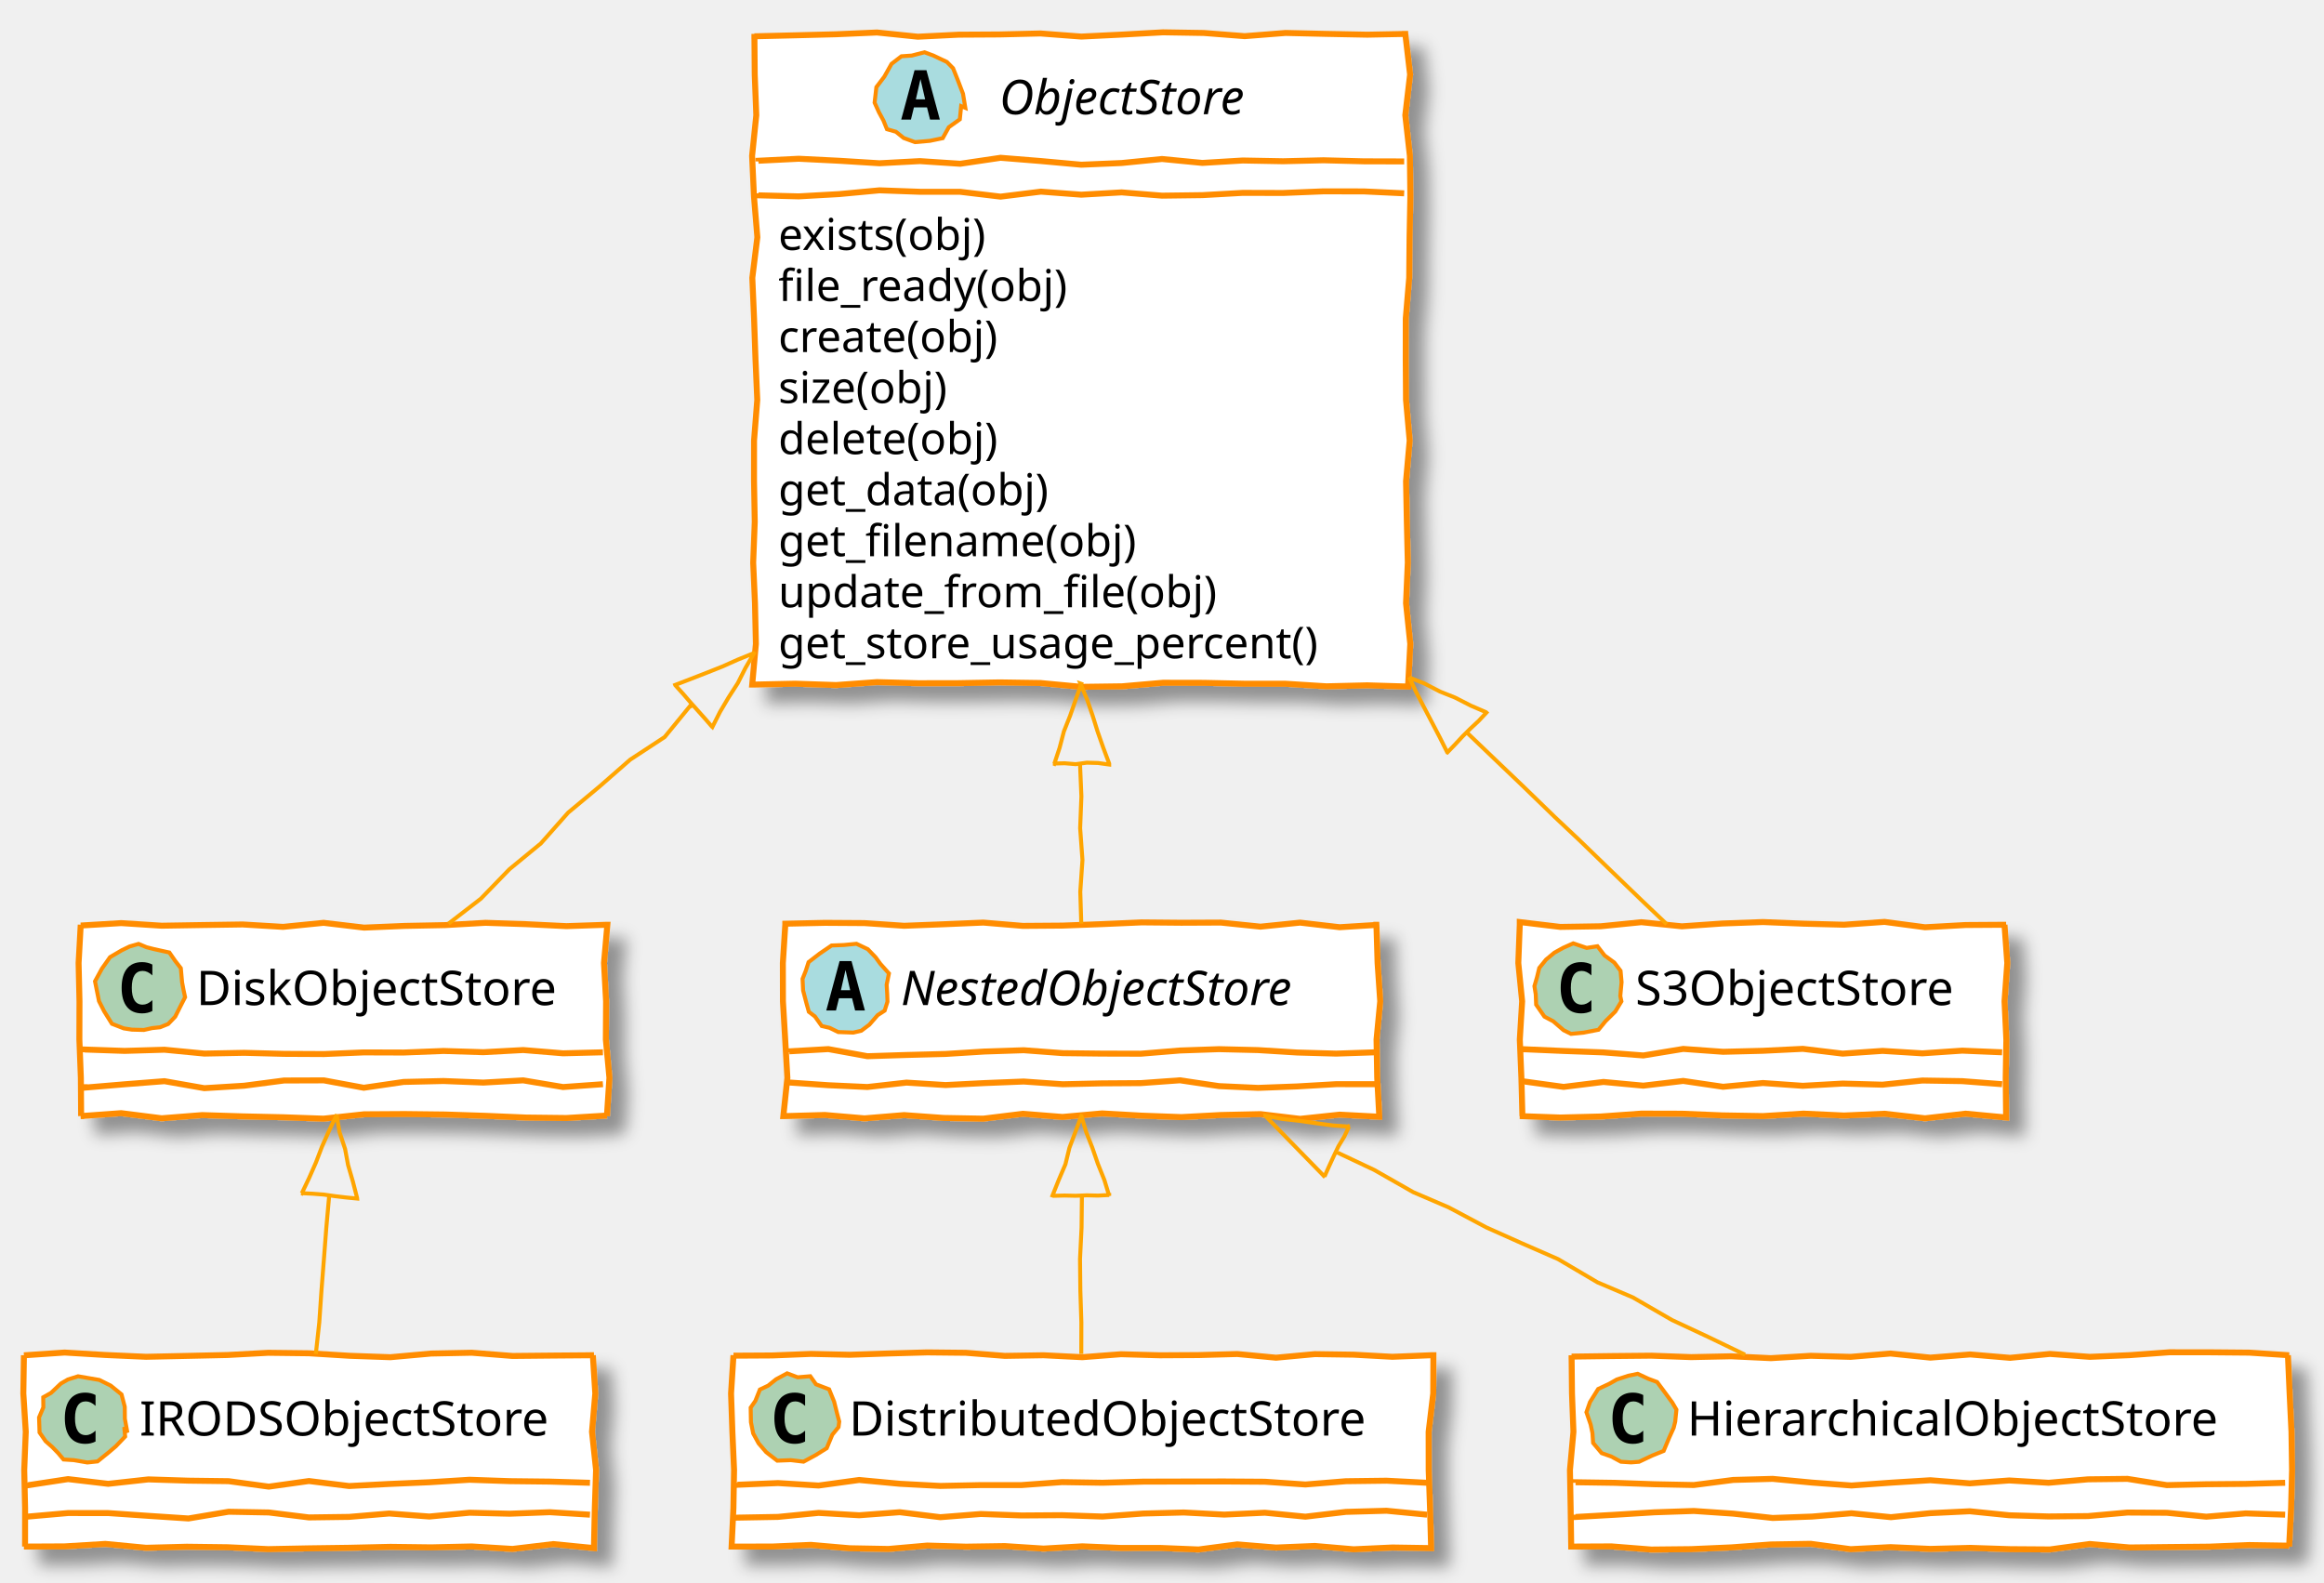
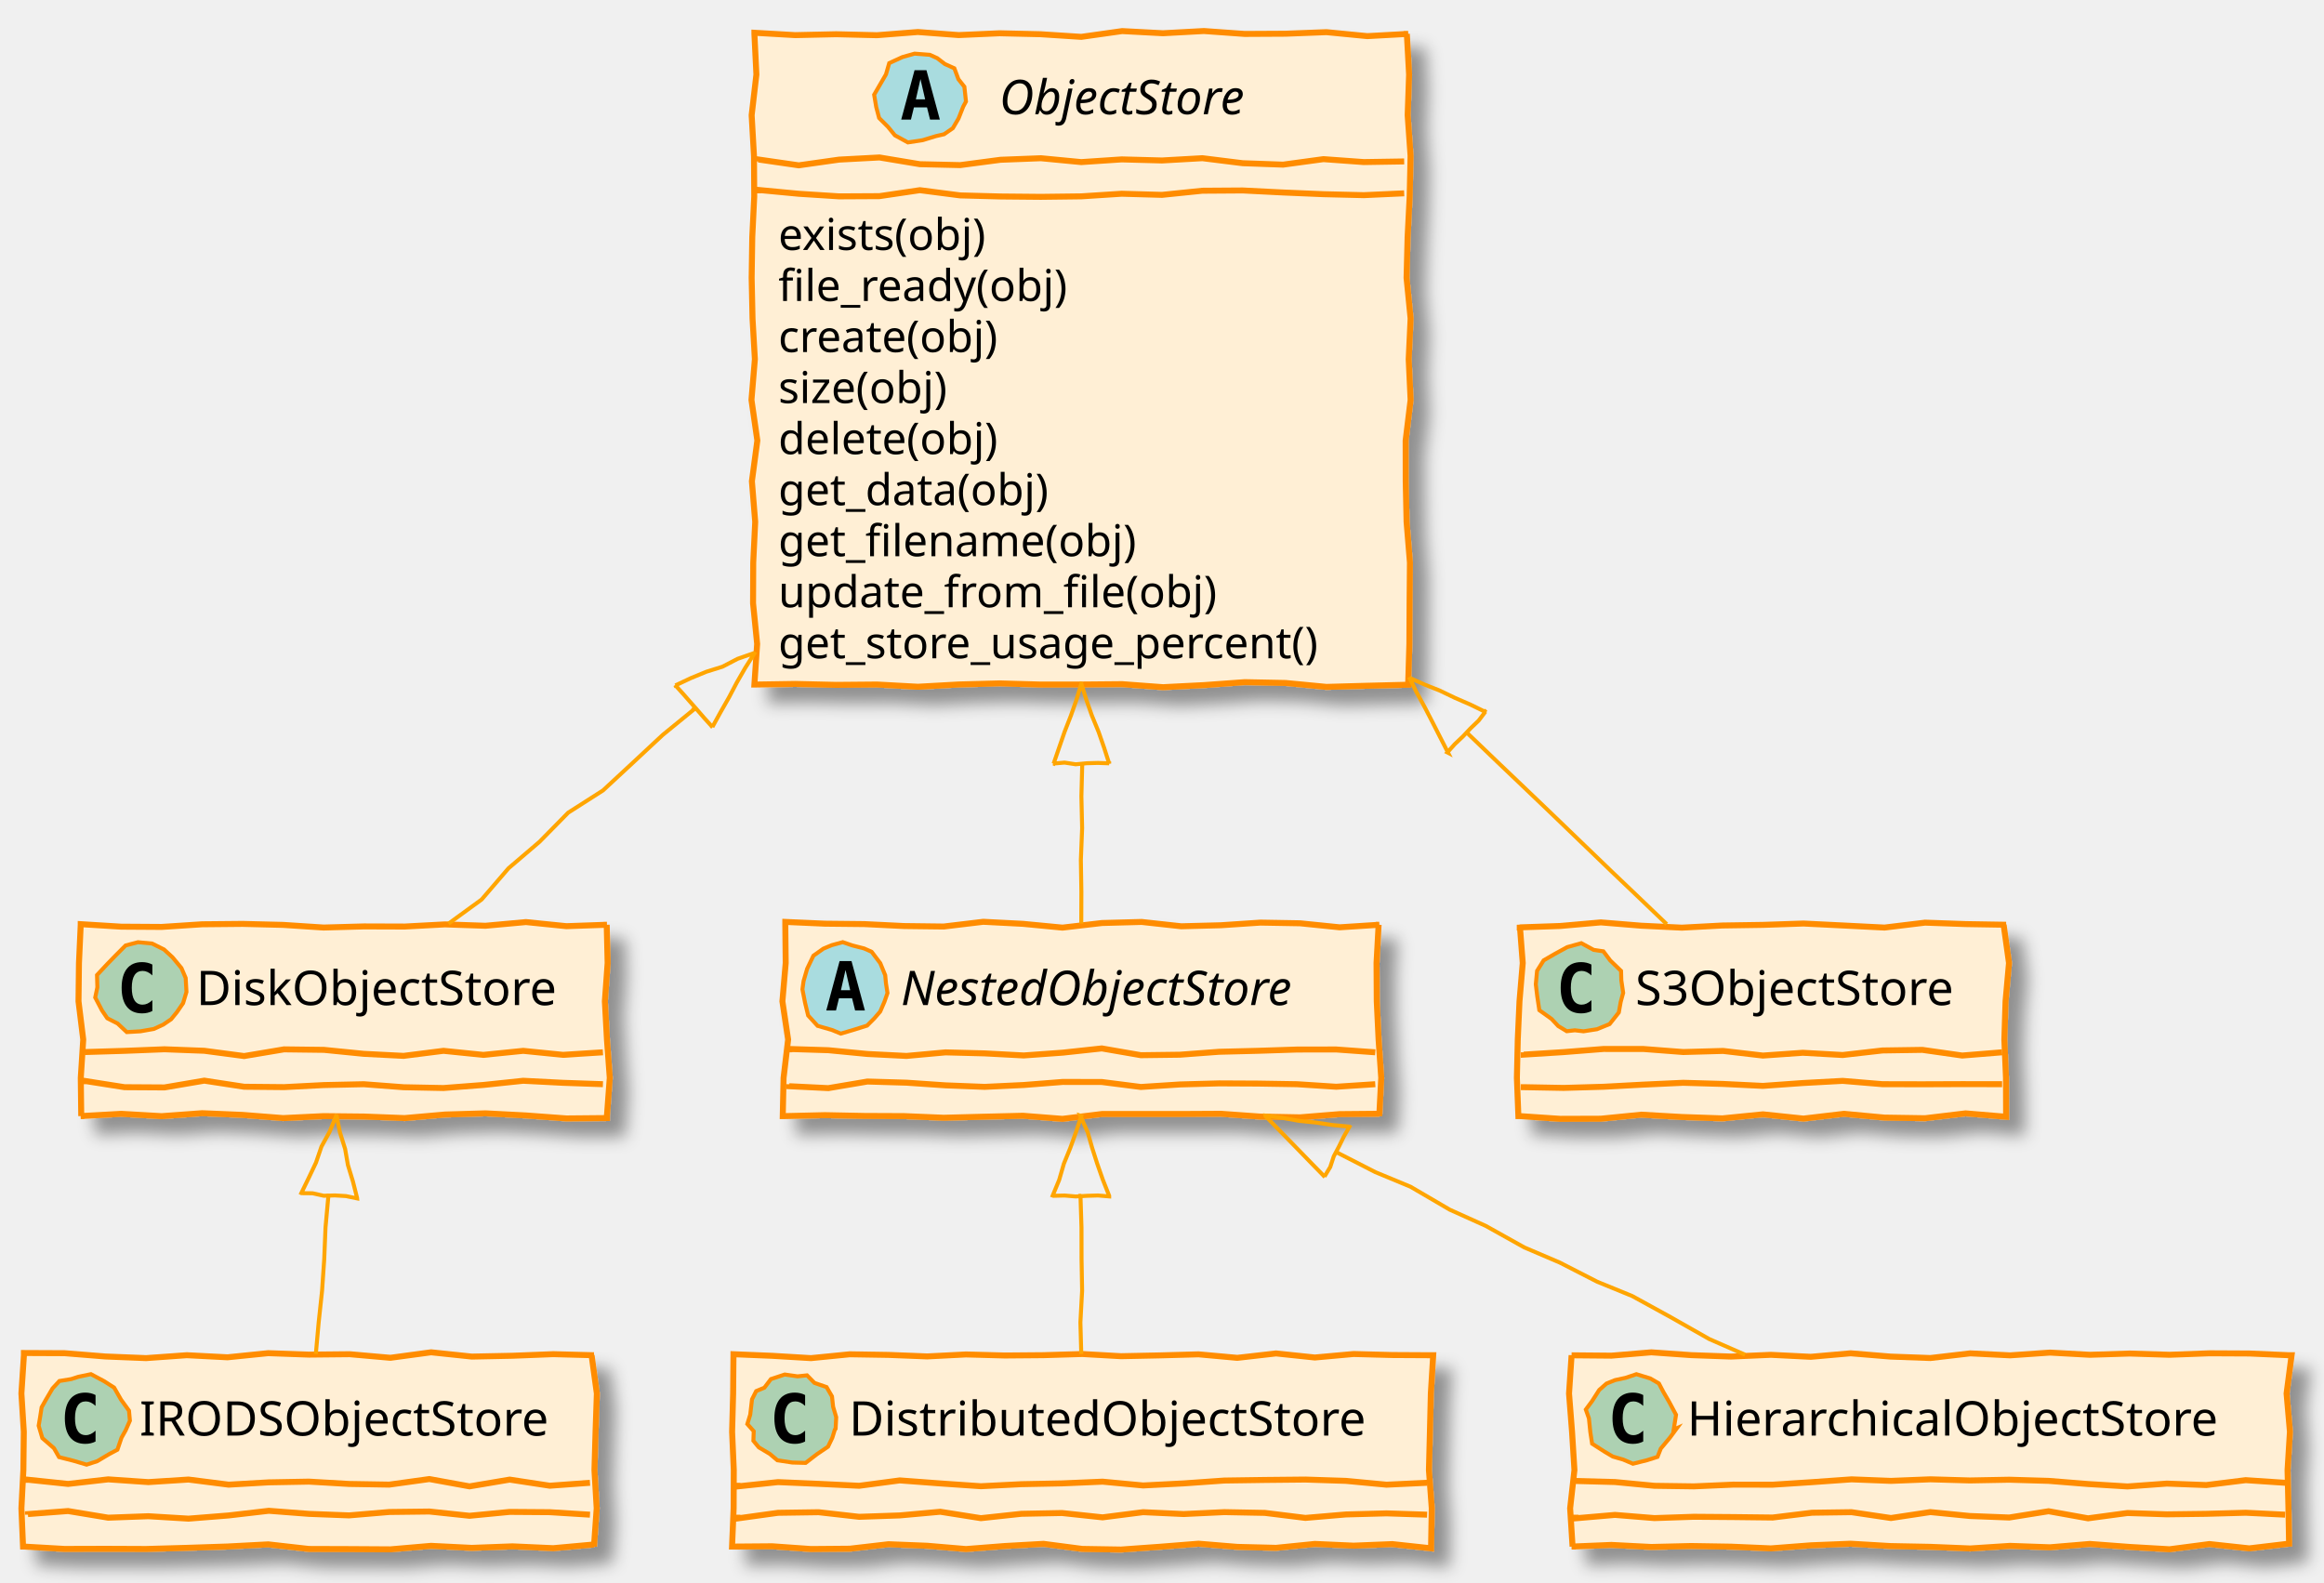
<svg xmlns="http://www.w3.org/2000/svg" height="397px" style="width:583px;height:397px;" version="1.1" viewBox="0 0 583 397" width="583px">
  <defs>
    <filter height="300%" id="f1" width="300%" x="-1" y="-1">
      <feGaussianBlur result="blurOut" stdDeviation="2.0" />
      <feColorMatrix in="blurOut" result="blurOut2" type="matrix" values="0 0 0 0 0 0 0 0 0 0 0 0 0 0 0 0 0 0 .4 0" />
      <feOffset dx="4.0" dy="4.0" in="blurOut2" result="blurOut3" />
      <feBlend in="SourceGraphic" in2="blurOut3" mode="normal" />
    </filter>
  </defs>
  <g>
-     <polygon fill="#FFFFFF" filter="url(#f1)" points="189.25,8.5,189.25,9.107,199.5,8.859,209.75,8.596,220,8.153,230.25,9.209,240.5,8.701,250.75,8.643,261,8.396,271.25,9.176,281.5,8.674,291.75,8.107,302,8.273,312.25,9.07,322.5,8.266,332.75,8.503,343,8.7,353.25,8.5,352.54,8.5,353.736,18.703,352.533,28.905,353.683,39.108,353.799,49.31,353.602,59.513,353.511,69.716,352.651,79.918,352.643,90.121,352.713,100.324,353.627,110.526,352.72,120.729,352.919,130.932,353.161,141.134,352.719,151.337,353.781,161.54,353.25,171.742,353.25,172.24,343,171.932,332.75,172.179,322.5,171.536,312.25,171.528,302,171.305,291.75,171.285,281.5,172.175,271.25,172.312,261,171.347,250.75,171.196,240.5,171.382,230.25,171.402,220,171.124,209.75,171.863,199.5,171.522,189.25,171.742,188.7,171.742,189.623,161.54,189.395,151.337,188.944,141.134,189.338,130.932,189.155,120.729,189.162,110.526,189.969,100.324,189.523,90.121,189.168,79.918,188.726,69.716,189.993,59.513,189.143,49.31,188.671,39.108,189.725,28.905,189.335,18.703,189.25,8.5" style="stroke: #FF8C00; stroke-width: 1.5;" />
-     <polygon fill="#A9DCDF" points="241.116,26.628,240.781,29.938,238.022,31.907,236.493,34.666,233.279,35.331,229.54,35.657,226.698,34.619,224.756,33.056,222.502,32.415,221.609,30.214,220.513,28.202,219.405,25.759,219.849,21.863,221.858,19.214,223.65,16.022,226.127,14.121,228.717,13.941,231.912,13.116,234.11,13.923,237.541,15.543,239.085,17.112,240.39,20.398,241.576,23.513,242.163,27.055" style="stroke: #FF8C00; stroke-width: 1.0;" />
+     <polygon fill="#FFEFD5" filter="url(#f1)" points="189.25,8.5,189.25,8.219,199.5,8.813,209.75,8.587,220,8.833,230.25,8.03,240.5,8.801,250.75,8.348,261,8.585,271.25,9.246,281.5,7.798,291.75,8.34,302,7.782,312.25,8.514,322.5,8.459,332.75,8.066,343,9.064,353.25,8.5,352.925,8.5,353.484,18.703,353.127,28.905,353.854,39.108,353.627,49.31,353.11,59.513,352.849,69.716,353.863,79.918,353.384,90.121,353.863,100.324,352.618,110.526,352.638,120.729,352.855,130.932,353.694,141.134,353.608,151.337,353.556,161.54,353.25,171.742,353.25,171.783,343,172.038,332.75,172.325,322.5,171.34,312.25,171.136,302,171.879,291.75,172.399,281.5,171.638,271.25,171.73,261,171.736,250.75,171.444,240.5,171.718,230.25,172.287,220,171.728,209.75,171.818,199.5,171.583,189.25,171.742,189.247,171.742,189.938,161.54,188.912,151.337,188.958,141.134,189.45,130.932,188.621,120.729,189.989,110.526,188.513,100.324,189.369,90.121,188.781,79.918,188.56,69.716,188.714,59.513,189.208,49.31,189.145,39.108,188.56,28.905,189.75,18.703,189.25,8.5" style="stroke: #FF8C00; stroke-width: 1.5;" />
+     <polygon fill="#A9DCDF" points="241.637,26.74,240.461,29.717,239.031,32.157,236.833,33.678,234.798,34.147,231.433,35.174,227.749,35.73,224.491,33.943,222.768,31.832,220.539,29.605,219.812,26.871,219.289,23.764,220.619,21.473,222.257,18.656,223.073,15.836,226.388,14.317,229.434,13.461,233.26,13.753,235.111,14.59,237.027,16.06,239.405,17.132,240.422,19.865,241.925,21.768,242.324,25.467" style="stroke: #FF8C00; stroke-width: 1.0;" />
    <path d="M230.909,19.844 L229.753,24.922 L232.081,24.922 L230.909,19.844 Z M229.425,17.609 L232.409,17.609 L235.769,30 L233.316,30 L232.55,26.938 L229.269,26.938 L228.519,30 L226.081,30 L229.425,17.609 Z " />
    <text fill="#000000" font-family="sans-serif" font-size="12" font-style="italic" lengthAdjust="spacingAndGlyphs" textLength="73" x="250.7" y="28.654">ObjectStore</text>
-     <path d="M190.25,40.5 L190.25,40.327 L200.375,39.826 L210.5,40.33 L220.625,40.959 L230.75,40.417 L240.875,41.085 L251,39.587 L261.125,40.402 L271.25,41.322 L281.375,40.898 L291.5,39.888 L301.625,40.873 L311.75,40.264 L321.875,40.453 L332,40.21 L342.125,40.473 L352.25,40.5 " fill="#FFFFFF" style="stroke: #FF8C00; stroke-width: 1.5;" />
-     <path d="M190.25,48.5 L190.25,49.003 L200.375,49.264 L210.5,48.693 L220.625,47.748 L230.75,48.113 L240.875,48.119 L251,49.331 L261.125,48.076 L271.25,48.842 L281.375,48.262 L291.5,49.086 L301.625,48.956 L311.75,48.386 L321.875,48.414 L332,48.005 L342.125,48.022 L352.25,48.5 " fill="#FFFFFF" style="stroke: #FF8C00; stroke-width: 1.5;" />
+     <path d="M190.25,40.5 L190.25,40.012 L200.375,41.477 L210.5,40.043 L220.625,39.505 L230.75,41.192 L240.875,41.422 L251,40.085 L261.125,39.696 L271.25,40.665 L281.375,39.989 L291.5,40.258 L301.625,39.687 L311.75,40.944 L321.875,41.304 L332,39.925 L342.125,40.66 L352.25,40.5 " fill="#FFEFD5" style="stroke: #FF8C00; stroke-width: 1.5;" />
+     <path d="M190.25,48.5 L190.25,47.654 L200.375,48.613 L210.5,49.263 L220.625,49.209 L230.75,47.712 L240.875,49.022 L251,49.291 L261.125,49.384 L271.25,49.26 L281.375,48.605 L291.5,48.889 L301.625,47.85 L311.75,47.782 L321.875,48.291 L332,48.719 L342.125,48.962 L352.25,48.5 " fill="#FFEFD5" style="stroke: #FF8C00; stroke-width: 1.5;" />
    <text fill="#000000" font-family="sans-serif" font-size="11" lengthAdjust="spacingAndGlyphs" textLength="59" x="195.25" y="62.71">exists(obj)</text>
    <text fill="#000000" font-family="sans-serif" font-size="11" lengthAdjust="spacingAndGlyphs" textLength="80" x="195.25" y="75.515">file_ready(obj)</text>
    <text fill="#000000" font-family="sans-serif" font-size="11" lengthAdjust="spacingAndGlyphs" textLength="61" x="195.25" y="88.32">create(obj)</text>
    <text fill="#000000" font-family="sans-serif" font-size="11" lengthAdjust="spacingAndGlyphs" textLength="47" x="195.25" y="101.124">size(obj)</text>
    <text fill="#000000" font-family="sans-serif" font-size="11" lengthAdjust="spacingAndGlyphs" textLength="60" x="195.25" y="113.929">delete(obj)</text>
    <text fill="#000000" font-family="sans-serif" font-size="11" lengthAdjust="spacingAndGlyphs" textLength="74" x="195.25" y="126.734">get_data(obj)</text>
    <text fill="#000000" font-family="sans-serif" font-size="11" lengthAdjust="spacingAndGlyphs" textLength="98" x="195.25" y="139.539">get_filename(obj)</text>
    <text fill="#000000" font-family="sans-serif" font-size="11" lengthAdjust="spacingAndGlyphs" textLength="120" x="195.25" y="152.343">update_from_file(obj)</text>
    <text fill="#000000" font-family="sans-serif" font-size="11" lengthAdjust="spacingAndGlyphs" textLength="152" x="195.25" y="165.148">get_store_usage_percent()</text>
-     <polygon fill="#FFFFFF" filter="url(#f1)" points="20.25,232,20.25,232.194,30.404,231.584,40.558,232.238,50.712,232.073,60.865,231.925,71.019,232.531,81.173,231.514,91.327,232.718,101.481,232.292,111.635,232.089,121.788,231.512,131.942,231.85,142.096,232.347,152.25,232,152.361,232,151.517,241.6,152.04,251.2,151.985,260.8,152.879,270.4,152.25,280,152.25,279.866,142.096,280.481,131.942,280.365,121.788,279.934,111.635,279.605,101.481,279.487,91.327,279.549,81.173,280.646,71.019,280.293,60.865,280.068,50.712,279.751,40.558,280.55,30.404,279.264,20.25,280,20.352,280,20.286,270.4,19.911,260.8,19.939,251.2,19.717,241.6,20.25,232" style="stroke: #FF8C00; stroke-width: 1.5;" />
-     <polygon fill="#ADD1B2" points="46.433,250.171,45.331,252.322,43.953,255.058,42.184,256.901,40.159,257.716,38.166,257.928,36.097,258.394,33.108,258.316,31.057,258.001,28.081,256.844,26.135,253.724,24.836,251.172,24.253,248.285,23.836,246.186,25.568,243.009,27.611,240.122,30.578,238.383,32.538,237.439,34.761,236.803,36.758,237.637,38.642,238.114,42.484,238.961,43.973,241.108,45.362,242.9,45.681,246.44,46.057,248.442" style="stroke: #FF8C00; stroke-width: 1.0;" />
+     <polygon fill="#FFEFD5" filter="url(#f1)" points="20.25,232,20.25,231.851,30.404,232.481,40.558,232.546,50.712,231.881,60.865,231.785,71.019,232.035,81.173,232.698,91.327,232.417,101.481,232.45,111.635,231.907,121.788,232.253,131.942,231.326,142.096,232.357,152.25,232,152.199,232,152.429,241.6,151.736,251.2,152.257,260.8,152.964,270.4,152.25,280,152.25,280.495,142.096,280.588,131.942,279.839,121.788,279.31,111.635,279.608,101.481,280.5,91.327,280.114,81.173,280.008,71.019,280.501,60.865,279.705,50.712,279.274,40.558,280.018,30.404,279.434,20.25,280,20.38,280,20.264,270.4,20.879,260.8,19.695,251.2,19.809,241.6,20.25,232" style="stroke: #FF8C00; stroke-width: 1.5;" />
+     <polygon fill="#ADD1B2" points="45.931,251.672,44.391,253.908,42.94,255.695,40.955,257.05,38.605,258.134,35.247,258.729,31.808,258.93,29.494,256.768,26.91,255.453,25.587,253.5,23.887,250.253,24.424,247.696,24.338,244.614,26.913,241.857,28.926,239.788,31.51,237.194,34.615,236.381,38.155,236.716,41.138,238.199,43.263,240.152,45.517,242.868,46.577,245.353,46.775,248.855" style="stroke: #FF8C00; stroke-width: 1.0;" />
    <path d="M38.219,253.641 Q37.641,253.938 37,254.086 Q36.359,254.234 35.656,254.234 Q33.156,254.234 31.836,252.586 Q30.516,250.938 30.516,247.812 Q30.516,244.688 31.836,243.031 Q33.156,241.375 35.656,241.375 Q36.359,241.375 37.008,241.531 Q37.656,241.688 38.219,241.984 L38.219,244.703 Q37.594,244.125 37,243.852 Q36.406,243.578 35.781,243.578 Q34.438,243.578 33.75,244.648 Q33.062,245.719 33.062,247.812 Q33.062,249.906 33.75,250.977 Q34.438,252.047 35.781,252.047 Q36.406,252.047 37,251.773 Q37.594,251.5 38.219,250.922 L38.219,253.641 Z " />
    <text fill="#000000" font-family="sans-serif" font-size="12" lengthAdjust="spacingAndGlyphs" textLength="100" x="49.25" y="252.154">DiskObjectStore</text>
-     <path d="M21.25,264 L21.25,263.301 L31.25,263.646 L41.25,263.352 L51.25,264.319 L61.25,264.127 L71.25,264.39 L81.25,264.44 L91.25,264.025 L101.25,264.057 L111.25,263.664 L121.25,263.972 L131.25,263.432 L141.25,264.251 L151.25,264 " fill="#FFFFFF" style="stroke: #FF8C00; stroke-width: 1.5;" />
-     <path d="M21.25,272 L21.25,272.862 L31.25,272.022 L41.25,271.243 L51.25,272.999 L61.25,272.382 L71.25,271.073 L81.25,271.04 L91.25,272.894 L101.25,271.433 L111.25,271.202 L121.25,271.596 L131.25,271.038 L141.25,272.714 L151.25,272 " fill="#FFFFFF" style="stroke: #FF8C00; stroke-width: 1.5;" />
-     <polygon fill="#FFFFFF" filter="url(#f1)" points="197,232,197,231.738,206.933,231.52,216.867,231.584,226.8,232.257,236.733,231.874,246.667,231.455,256.6,232.284,266.533,232.211,276.467,231.839,286.4,231.405,296.333,231.496,306.267,231.453,316.2,232.478,326.133,231.462,336.067,232.617,346,232,345.291,232,345.581,241.6,346.24,251.2,345.318,260.8,345.483,270.4,346,280,346,280.159,336.067,279.641,326.133,280.696,316.2,279.508,306.267,279.728,296.333,280.253,286.4,279.89,276.467,279.327,266.533,280.214,256.6,279.425,246.667,280.645,236.733,280.467,226.8,279.751,216.867,280.569,206.933,279.722,197,280,196.51,280,197.523,270.4,196.974,260.8,196.409,251.2,196.389,241.6,197,232" style="stroke: #FF8C00; stroke-width: 1.5;" />
-     <polygon fill="#A9DCDF" points="222.635,251.295,221.923,253.547,220.173,254.675,218.089,257.067,216.062,258.588,214.052,259.055,210.273,258.918,208.107,257.862,206.134,257.396,204.434,255.009,202.906,253.834,202.285,251.616,201.468,248.499,201.327,245.583,202.139,243.544,202.836,241.383,205.593,239.257,208.611,237.202,211.671,237.083,214.854,236.774,217.688,238.124,219.661,240.171,220.851,241.816,223.001,244.215,222.425,247.052,222.566,249.378" style="stroke: #FF8C00; stroke-width: 1.0;" />
+     <path d="M21.25,264 L21.25,263.938 L31.25,263.635 L41.25,263.239 L51.25,263.618 L61.25,264.94 L71.25,263.261 L81.25,263.386 L91.25,264.382 L101.25,264.894 L111.25,263.63 L121.25,264.647 L131.25,263.634 L141.25,264.637 L151.25,264 " fill="#FFEFD5" style="stroke: #FF8C00; stroke-width: 1.5;" />
+     <path d="M21.25,272 L21.25,271.181 L31.25,272.751 L41.25,272.813 L51.25,271.109 L61.25,272.641 L71.25,272.734 L81.25,272.218 L91.25,272.004 L101.25,272.763 L111.25,272.961 L121.25,272.193 L131.25,271.141 L141.25,271.653 L151.25,272 " fill="#FFEFD5" style="stroke: #FF8C00; stroke-width: 1.5;" />
+     <polygon fill="#FFEFD5" filter="url(#f1)" points="197,232,197,231.287,206.933,231.731,216.867,231.835,226.8,232.323,236.733,232.443,246.667,231.257,256.6,231.768,266.533,232.72,276.467,231.561,286.4,231.295,296.333,232.383,306.267,232.123,316.2,231.46,326.133,231.633,336.067,232.642,346,232,345.841,232,345.317,241.6,345.373,251.2,345.832,260.8,346.494,270.4,346,280,346,279.417,336.067,279.506,326.133,280.314,316.2,280.127,306.267,279.422,296.333,279.475,286.4,279.475,276.467,279.473,266.533,280.695,256.6,279.916,246.667,280.157,236.733,280.418,226.8,280.004,216.867,279.962,206.933,279.765,197,280,196.36,280,196.569,270.4,197.707,260.8,196.274,251.2,197.101,241.6,197,232" style="stroke: #FF8C00; stroke-width: 1.5;" />
+     <polygon fill="#A9DCDF" points="221.879,251.301,220.812,253.767,219.357,255.452,217.52,257.3,214.323,258.305,210.921,259.314,208.675,258.389,205.098,257.359,202.728,254.76,201.96,251.588,201.296,248.202,201.585,246.121,202.481,243.039,204.053,239.766,206.556,237.993,208.673,237.115,211.416,236.366,213.849,237.199,216.781,237.949,218.663,238.791,220.829,241.647,222.065,244.667,222.253,246.702,222.637,249.125" style="stroke: #FF8C00; stroke-width: 1.0;" />
    <path d="M212.109,243.344 L210.953,248.422 L213.281,248.422 L212.109,243.344 Z M210.625,241.109 L213.609,241.109 L216.969,253.5 L214.516,253.5 L213.75,250.438 L210.469,250.438 L209.719,253.5 L207.281,253.5 L210.625,241.109 Z " />
    <text fill="#000000" font-family="sans-serif" font-size="12" font-style="italic" lengthAdjust="spacingAndGlyphs" textLength="117" x="226" y="252.154">NestedObjectStore</text>
-     <path d="M198,264 L198,263.753 L207.8,263.196 L217.6,264.979 L227.4,264.668 L237.2,264.413 L247,263.803 L256.8,263.48 L266.6,264.21 L276.4,264.325 L286.2,264.352 L296,263.548 L305.8,263.211 L315.6,263.446 L325.4,264.053 L335.2,264.327 L345,264 " fill="#FFFFFF" style="stroke: #FF8C00; stroke-width: 1.5;" />
-     <path d="M198,272 L198,271.576 L207.8,272.256 L217.6,272.704 L227.4,271.601 L237.2,272.215 L247,271.718 L256.8,271.33 L266.6,272.014 L276.4,271.793 L286.2,271.729 L296,271.022 L305.8,272.48 L315.6,272.925 L325.4,272.56 L335.2,271.991 L345,272 " fill="#FFFFFF" style="stroke: #FF8C00; stroke-width: 1.5;" />
-     <polygon fill="#FFFFFF" filter="url(#f1)" points="381.25,232,381.25,231.322,391.417,232.541,401.583,232.379,411.75,231.356,421.917,232.396,432.083,231.684,442.25,231.321,452.417,231.727,462.583,231.992,472.75,231.281,482.917,232.629,493.083,232.066,503.25,232,502.849,232,503.547,241.6,502.856,251.2,503.312,260.8,503.155,270.4,503.25,280,503.25,280.348,493.083,279.395,482.917,280.555,472.75,279.413,462.583,279.855,452.417,279.383,442.25,279.995,432.083,279.824,421.917,279.404,411.75,279.377,401.583,280.101,391.417,280.361,381.25,280,381.913,280,381.66,270.4,381.259,260.8,381.843,251.2,380.884,241.6,381.25,232" style="stroke: #FF8C00; stroke-width: 1.5;" />
-     <polygon fill="#ADD1B2" points="406.747,251.226,405.209,253.777,402.769,256.185,401.006,258.342,397.277,259.064,394.112,259.379,392.252,258.461,389.626,256.204,387.435,255.045,385.359,252.044,385.258,249.471,384.926,247.399,385.582,245.143,386.137,242.845,387.831,240.751,389.935,239.006,392.125,237.791,394.658,236.666,398.04,237.811,400.738,237.386,402.513,239.698,404.96,241.481,406.535,243.558,406.789,246.4,406.466,249.882" style="stroke: #FF8C00; stroke-width: 1.0;" />
+     <path d="M198,264 L198,263.169 L207.8,263.474 L217.6,264.42 L227.4,264.91 L237.2,264.019 L247,264.27 L256.8,264.791 L266.6,264.087 L276.4,263.027 L286.2,264.725 L296,264.601 L305.8,263.87 L315.6,263.624 L325.4,263.305 L335.2,263.291 L345,264 " fill="#FFEFD5" style="stroke: #FF8C00; stroke-width: 1.5;" />
+     <path d="M198,272 L198,272.504 L207.8,272.988 L217.6,271.332 L227.4,271.62 L237.2,272.288 L247,272.67 L256.8,272.203 L266.6,271.433 L276.4,271.449 L286.2,272.696 L296,272.062 L305.8,271.796 L315.6,271.845 L325.4,272.003 L335.2,272.64 L345,272 " fill="#FFEFD5" style="stroke: #FF8C00; stroke-width: 1.5;" />
+     <polygon fill="#FFEFD5" filter="url(#f1)" points="381.25,232,381.25,232.657,391.417,232.307,401.583,231.406,411.75,232.239,421.917,232.728,432.083,232.186,442.25,232.032,452.417,231.691,462.583,232.193,472.75,232.705,482.917,231.469,493.083,231.832,503.25,232,502.633,232,503.977,241.6,503.111,251.2,502.812,260.8,503.221,270.4,503.25,280,503.25,280.166,493.083,279.317,482.917,280.535,472.75,280.379,462.583,279.43,452.417,280.629,442.25,279.561,432.083,280.574,421.917,280.228,411.75,279.647,401.583,280.658,391.417,280.692,381.25,280,380.9,280,380.529,270.4,380.749,260.8,381.181,251.2,381.995,241.6,381.25,232" style="stroke: #FF8C00; stroke-width: 1.5;" />
+     <polygon fill="#ADD1B2" points="406.568,251.361,406.096,254.002,403.791,256.914,400.617,258.207,397.245,258.731,395.074,258.478,393.036,258.705,390.899,257.413,389.239,255.637,386.16,253.434,385.628,249.898,385.275,246.943,385.594,243.556,387.236,240.939,390.047,239.312,393.148,237.617,396.689,236.622,399.788,238.306,402.217,238.669,403.943,240.964,406.661,243.585,406.726,245.948,407.191,249.087" style="stroke: #FF8C00; stroke-width: 1.0;" />
    <path d="M399.219,253.641 Q398.641,253.938 398,254.086 Q397.359,254.234 396.656,254.234 Q394.156,254.234 392.836,252.586 Q391.516,250.938 391.516,247.812 Q391.516,244.688 392.836,243.031 Q394.156,241.375 396.656,241.375 Q397.359,241.375 398.008,241.531 Q398.656,241.688 399.219,241.984 L399.219,244.703 Q398.594,244.125 398,243.852 Q397.406,243.578 396.781,243.578 Q395.438,243.578 394.75,244.648 Q394.062,245.719 394.062,247.812 Q394.062,249.906 394.75,250.977 Q395.438,252.047 396.781,252.047 Q397.406,252.047 398,251.773 Q398.594,251.5 399.219,250.922 L399.219,253.641 Z " />
    <text fill="#000000" font-family="sans-serif" font-size="12" lengthAdjust="spacingAndGlyphs" textLength="90" x="410.25" y="252.154">S3ObjectStore</text>
-     <path d="M382.25,264 L382.25,263.229 L392.25,263.663 L402.25,264.024 L412.25,264.792 L422.25,263.149 L432.25,263.871 L442.25,263.621 L452.25,263.131 L462.25,264.333 L472.25,263.644 L482.25,264.26 L492.25,263.583 L502.25,264 " fill="#FFFFFF" style="stroke: #FF8C00; stroke-width: 1.5;" />
-     <path d="M382.25,272 L382.25,271.304 L392.25,272.678 L402.25,271.435 L412.25,272.368 L422.25,271.181 L432.25,272.647 L442.25,271.703 L452.25,272.403 L462.25,271.843 L472.25,272.122 L482.25,271.077 L492.25,271.235 L502.25,272 " fill="#FFFFFF" style="stroke: #FF8C00; stroke-width: 1.5;" />
-     <polygon fill="#FFFFFF" filter="url(#f1)" points="6,340,6,340.019,16.214,339.322,26.429,339.935,36.643,340.388,46.857,340.165,57.071,339.939,67.286,339.385,77.5,339.507,87.714,340.138,97.929,340.494,108.143,339.573,118.357,339.372,128.571,340.18,138.786,340.08,149,340,148.725,340,149.332,349.6,148.508,359.2,149.53,368.8,149.213,378.4,149,388,149,388.374,138.786,387.373,128.571,388.591,118.357,387.967,108.143,388.194,97.929,388.067,87.714,388.301,77.5,388.441,67.286,388.639,57.071,388.166,46.857,388.037,36.643,388.304,26.429,387.331,16.214,387.95,6,388,6.289,388,6.298,378.4,6.08,368.8,6.465,359.2,5.856,349.6,6,340" style="stroke: #FF8C00; stroke-width: 1.5;" />
-     <polygon fill="#ADD1B2" points="31.173,358.026,31.396,360.395,29.048,362.851,27.35,364.299,24.464,366.632,21.913,366.904,18.526,366.319,15.936,366.151,14.599,364.556,13.1,363.017,11.457,361.58,9.922,359.374,9.798,355.608,10.871,353.076,10.847,350.545,12.8,349.447,15.277,347.096,17.032,346.083,19.582,345.279,22.502,345.784,24.904,346.191,27.777,347.62,30.489,349.831,31.299,352.933,31.324,355.942,31.956,359.41" style="stroke: #FF8C00; stroke-width: 1.0;" />
+     <path d="M382.25,264 L382.25,264.58 L392.25,263.953 L402.25,263.163 L412.25,263.166 L422.25,263.932 L432.25,263.655 L442.25,264.818 L452.25,264.117 L462.25,264.678 L472.25,263.539 L482.25,263.39 L492.25,264.81 L502.25,264 " fill="#FFEFD5" style="stroke: #FF8C00; stroke-width: 1.5;" />
+     <path d="M382.25,272 L382.25,272.749 L392.25,272.932 L402.25,272.644 L412.25,272.106 L422.25,271.648 L432.25,271.937 L442.25,272.425 L452.25,271.709 L462.25,271.167 L472.25,271.997 L482.25,272.019 L492.25,271.983 L502.25,272 " fill="#FFEFD5" style="stroke: #FF8C00; stroke-width: 1.5;" />
+     <polygon fill="#FFEFD5" filter="url(#f1)" points="6,340,6,339.441,16.214,339.486,26.429,340.312,36.643,340.722,46.857,339.991,57.071,340.517,67.286,339.479,77.5,339.843,87.714,339.741,97.929,340.642,108.143,339.261,118.357,340.337,128.571,340.129,138.786,339.73,149,340,148.406,340,149.725,349.6,149.399,359.2,149.123,368.8,149.684,378.4,149,388,149,387.473,138.786,388.402,128.571,387.942,118.357,388.324,108.143,387.816,97.929,388.695,87.714,388.632,77.5,388.599,67.286,387.445,57.071,387.981,46.857,388.319,36.643,388.605,26.429,388.562,16.214,388.591,6,388,5.782,388,5.37,378.4,5.864,368.8,5.973,359.2,5.368,349.6,6,340" style="stroke: #FF8C00; stroke-width: 1.5;" />
+     <polygon fill="#ADD1B2" points="31.52,358.84,30.477,360.697,29.453,363.699,27.364,364.814,24.37,366.592,21.719,367.447,18.428,366.475,14.809,365.553,13.537,363.327,10.62,360.786,9.699,357.688,10.052,355.569,10.445,353.057,11.597,351.009,13.187,348.315,14.902,346.465,17.864,345.982,19.661,345.405,22.812,344.747,26.09,346.496,28.628,348.116,30.366,351.153,32.36,353.909,32.588,356.425" style="stroke: #FF8C00; stroke-width: 1.0;" />
    <path d="M23.969,361.641 Q23.391,361.938 22.75,362.086 Q22.109,362.234 21.406,362.234 Q18.906,362.234 17.586,360.586 Q16.266,358.938 16.266,355.812 Q16.266,352.688 17.586,351.031 Q18.906,349.375 21.406,349.375 Q22.109,349.375 22.758,349.531 Q23.406,349.688 23.969,349.984 L23.969,352.703 Q23.344,352.125 22.75,351.852 Q22.156,351.578 21.531,351.578 Q20.188,351.578 19.5,352.648 Q18.812,353.719 18.812,355.812 Q18.812,357.906 19.5,358.977 Q20.188,360.047 21.531,360.047 Q22.156,360.047 22.75,359.773 Q23.344,359.5 23.969,358.922 L23.969,361.641 Z " />
    <text fill="#000000" font-family="sans-serif" font-size="12" lengthAdjust="spacingAndGlyphs" textLength="111" x="35" y="360.154">IRODSObjectStore</text>
-     <path d="M7,372 L7,372.608 L17.071,371.074 L27.143,372.257 L37.214,371.147 L47.286,371.465 L57.357,371.593 L67.429,372.963 L77.5,371.557 L87.571,372.81 L97.643,372.291 L107.714,371.863 L117.786,371.238 L127.857,371.587 L137.929,371.701 L148,372 " fill="#FFFFFF" style="stroke: #FF8C00; stroke-width: 1.5;" />
-     <path d="M7,380 L7,380.478 L17.071,379.59 L27.143,379.596 L37.214,380.291 L47.286,380.953 L57.357,379.262 L67.429,379.445 L77.5,380.689 L87.571,380.552 L97.643,379.703 L107.714,380.462 L117.786,379.508 L127.857,379.757 L137.929,379.378 L148,380 " fill="#FFFFFF" style="stroke: #FF8C00; stroke-width: 1.5;" />
-     <polygon fill="#FFFFFF" filter="url(#f1)" points="184,340,184,340.108,193.722,340.053,203.444,339.665,213.167,339.882,222.889,339.557,232.611,339.287,242.333,339.388,252.056,340.161,261.778,340.003,271.5,340.49,281.222,339.742,290.944,340.014,300.667,339.957,310.389,339.692,320.111,340.619,329.833,339.718,339.556,339.856,349.278,340.388,359,340,359.584,340,359.54,349.6,358.39,359.2,358.401,368.8,358.738,378.4,359,388,359,388.383,349.278,388.232,339.556,388.68,329.833,387.844,320.111,388.245,310.389,387.452,300.667,388.729,290.944,388.337,281.222,388.347,271.5,387.937,261.778,388.505,252.056,387.875,242.333,388.018,232.611,387.742,222.889,388.598,213.167,388.42,203.444,387.575,193.722,387.989,184,388,183.53,388,183.986,378.4,184.148,368.8,183.727,359.2,183.393,349.6,184,340" style="stroke: #FF8C00; stroke-width: 1.5;" />
-     <polygon fill="#ADD1B2" points="210.354,358.029,208.797,359.934,207.385,363.326,204.636,365.045,201.576,366.701,198.404,366.318,194.974,366.449,192.229,364.335,190.312,362.113,188.942,359.612,188.38,356.784,188.314,353.147,189.498,351.442,190.628,348.608,192.703,347.625,194.688,346.032,197.463,344.541,200.107,345.534,203.267,345.265,204.701,347.291,207.988,348.549,209.25,351.642,209.987,354.589,210.53,356.628" style="stroke: #FF8C00; stroke-width: 1.0;" />
+     <path d="M7,372 L7,371.228 L17.071,372.283 L27.143,371.139 L37.214,371.828 L47.286,371.185 L57.357,372.467 L67.429,371.888 L77.5,371.705 L87.571,372.289 L97.643,372.457 L107.714,371.06 L117.786,372.897 L127.857,371.2 L137.929,372.734 L148,372 " fill="#FFEFD5" style="stroke: #FF8C00; stroke-width: 1.5;" />
+     <path d="M7,380 L7,379.849 L17.071,379.086 L27.143,380.753 L37.214,380.384 L47.286,380.995 L57.357,380.193 L67.429,379.024 L77.5,379.796 L87.571,380.179 L97.643,379.327 L107.714,379.207 L117.786,380.276 L127.857,379.303 L137.929,379.375 L148,380 " fill="#FFEFD5" style="stroke: #FF8C00; stroke-width: 1.5;" />
+     <polygon fill="#FFEFD5" filter="url(#f1)" points="184,340,184,339.743,193.722,340.144,203.444,340.724,213.167,339.76,222.889,339.915,232.611,340.296,242.333,339.802,252.056,340.064,261.778,339.984,271.5,339.691,281.222,340.241,290.944,340.038,300.667,339.772,310.389,340.654,320.111,339.546,329.833,340.569,339.556,339.69,349.278,339.947,359,340,359.534,340,358.939,349.6,358.707,359.2,358.462,368.8,359.171,378.4,359,388,359,388.432,349.278,387.38,339.556,387.769,329.833,387.337,320.111,388.315,310.389,388.075,300.667,387.278,290.944,388.049,281.222,388.744,271.5,388.586,261.778,387.315,252.056,387.86,242.333,388.62,232.611,387.794,222.889,387.41,213.167,388.534,203.444,388.616,193.722,387.923,184,388,183.641,388,184.042,378.4,184.078,368.8,183.658,359.2,183.913,349.6,184,340" style="stroke: #FF8C00; stroke-width: 1.5;" />
+     <polygon fill="#ADD1B2" points="209.434,358.648,208.8,360.696,207.718,362.944,204.944,364.818,202.099,367.01,198.751,366.92,195.011,366.349,193.116,364.753,190.37,363.119,188.996,361.466,189.081,359.067,187.478,357.258,188.204,354.901,188.651,351.058,189.696,348.996,191.754,348.139,193.393,345.982,196.865,344.837,200.084,345.296,202.454,345.044,204.312,346.936,207.352,347.988,208.71,350.328,208.994,352.918,209.77,355.539,209.625,358.441" style="stroke: #FF8C00; stroke-width: 1.0;" />
    <path d="M201.969,361.641 Q201.391,361.938 200.75,362.086 Q200.109,362.234 199.406,362.234 Q196.906,362.234 195.586,360.586 Q194.266,358.938 194.266,355.812 Q194.266,352.688 195.586,351.031 Q196.906,349.375 199.406,349.375 Q200.109,349.375 200.758,349.531 Q201.406,349.688 201.969,349.984 L201.969,352.703 Q201.344,352.125 200.75,351.852 Q200.156,351.578 199.531,351.578 Q198.188,351.578 197.5,352.648 Q196.812,353.719 196.812,355.812 Q196.812,357.906 197.5,358.977 Q198.188,360.047 199.531,360.047 Q200.156,360.047 200.75,359.773 Q201.344,359.5 201.969,358.922 L201.969,361.641 Z " />
    <text fill="#000000" font-family="sans-serif" font-size="12" lengthAdjust="spacingAndGlyphs" textLength="143" x="213" y="360.154">DistributedObjectStore</text>
-     <path d="M185,372 L185,372.492 L195.177,372.07 L205.353,372.687 L215.529,371.294 L225.706,372.246 L235.882,372.786 L246.059,372.573 L256.235,372.574 L266.412,371.831 L276.588,371.988 L286.765,371.709 L296.941,371.683 L307.118,371.667 L317.294,371.735 L327.471,372.424 L337.647,371.602 L347.824,371.475 L358,372 " fill="#FFFFFF" style="stroke: #FF8C00; stroke-width: 1.5;" />
-     <path d="M185,380 L185,380.74 L195.177,380.556 L205.353,379.552 L215.529,380.146 L225.706,379.379 L235.882,380.632 L246.059,379.825 L256.235,380.197 L266.412,380.125 L276.588,380.466 L286.765,379.712 L296.941,379.448 L307.118,379.978 L317.294,379.507 L327.471,380.499 L337.647,379.296 L347.824,379.013 L358,380 " fill="#FFFFFF" style="stroke: #FF8C00; stroke-width: 1.5;" />
-     <polygon fill="#FFFFFF" filter="url(#f1)" points="394.25,340,394.25,340.339,404.25,340.205,414.25,340.109,424.25,340.472,434.25,340.259,444.25,340.734,454.25,340.136,464.25,340.406,474.25,339.57,484.25,340.599,494.25,339.8,504.25,340.651,514.25,339.67,524.25,340.401,534.25,339.978,544.25,339.254,554.25,339.26,564.25,339.348,574.25,340,573.952,340,574.376,349.6,574.838,359.2,574.985,368.8,574.74,378.4,574.25,388,574.25,387.774,564.25,387.617,554.25,388.017,544.25,388.113,534.25,388.225,524.25,387.351,514.25,388.718,504.25,388.65,494.25,388.326,484.25,388.586,474.25,388.14,464.25,388.653,454.25,387.309,444.25,387.471,434.25,388.205,424.25,388.642,414.25,388.745,404.25,387.954,394.25,388,394.155,388,394.015,378.4,393.837,368.8,394.714,359.2,394.349,349.6,394.25,340" style="stroke: #FF8C00; stroke-width: 1.5;" />
-     <polygon fill="#ADD1B2" points="419.86,358.202,418.718,360.731,417.343,364.008,414.515,365.15,411.173,366.727,409.182,366.881,406.628,366.716,404.243,365.425,401.795,364.557,399.65,362.002,399.477,359.496,399.028,357.371,397.974,354.296,398.864,351.752,400.913,348.47,403.73,347.144,405.599,346.085,408.495,345.141,410.835,344.659,413.525,345.909,415.707,346.719,417.347,348.923,419.509,351.866,420.549,353.647,420.243,356.673" style="stroke: #FF8C00; stroke-width: 1.0;" />
+     <path d="M185,372 L185,372.908 L195.177,371.828 L205.353,372.263 L215.529,372.749 L225.706,371.401 L235.882,372.161 L246.059,372.86 L256.235,372.348 L266.412,372.15 L276.588,371.715 L286.765,372.67 L296.941,372.151 L307.118,371.434 L317.294,371.287 L327.471,371.187 L337.647,371.518 L347.824,372.475 L358,372 " fill="#FFEFD5" style="stroke: #FF8C00; stroke-width: 1.5;" />
+     <path d="M185,380 L185,380.942 L195.177,379.532 L205.353,379.384 L215.529,380.533 L225.706,380.186 L235.882,379.266 L246.059,380.875 L256.235,379.781 L266.412,379.583 L276.588,380.672 L286.765,379.372 L296.941,379.841 L307.118,379.359 L317.294,379.551 L327.471,380.808 L337.647,379.943 L347.824,379.671 L358,380 " fill="#FFEFD5" style="stroke: #FF8C00; stroke-width: 1.5;" />
+     <polygon fill="#FFEFD5" filter="url(#f1)" points="394.25,340,394.25,340.016,404.25,340.106,414.25,339.267,424.25,339.975,434.25,340.33,444.25,339.895,454.25,340.394,464.25,339.511,474.25,340.338,484.25,340.698,494.25,339.529,504.25,340.027,514.25,339.336,524.25,339.886,534.25,339.572,544.25,339.884,554.25,339.513,564.25,339.562,574.25,340,574.87,340,573.612,349.6,574.452,359.2,573.855,368.8,574.081,378.4,574.25,388,574.25,387.263,564.25,388.448,554.25,387.368,544.25,388.673,534.25,388.091,524.25,387.341,514.25,388.18,504.25,387.822,494.25,388.474,484.25,388.066,474.25,387.87,464.25,387.284,454.25,387.684,444.25,388.454,434.25,388.02,424.25,387.857,414.25,388.098,404.25,387.585,394.25,388,394.498,388,393.884,378.4,394.963,368.8,394.364,359.2,393.608,349.6,394.25,340" style="stroke: #FF8C00; stroke-width: 1.5;" />
+     <polygon fill="#ADD1B2" points="420.665,358.294,418.903,360.692,416.629,363.41,415.799,365.501,413.14,366.343,409.637,367.219,407.183,366.17,404.589,365.418,402.529,364.196,399.397,362.183,398.949,359.276,398.597,355.826,397.818,353.622,399.389,351.509,401.176,348.718,402.994,347.112,405.141,346.24,407.837,345.657,410.5,344.753,413.992,345.822,416.156,347.077,417.281,349.229,418.738,351.73,420.451,354.937,419.868,358.639" style="stroke: #FF8C00; stroke-width: 1.0;" />
    <path d="M412.219,361.641 Q411.641,361.938 411,362.086 Q410.359,362.234 409.656,362.234 Q407.156,362.234 405.836,360.586 Q404.516,358.938 404.516,355.812 Q404.516,352.688 405.836,351.031 Q407.156,349.375 409.656,349.375 Q410.359,349.375 411.008,349.531 Q411.656,349.688 412.219,349.984 L412.219,352.703 Q411.594,352.125 411,351.852 Q410.406,351.578 409.781,351.578 Q408.438,351.578 407.75,352.648 Q407.062,353.719 407.062,355.812 Q407.062,357.906 407.75,358.977 Q408.438,360.047 409.781,360.047 Q410.406,360.047 411,359.773 Q411.594,359.5 412.219,358.922 L412.219,361.641 Z " />
    <text fill="#000000" font-family="sans-serif" font-size="12" lengthAdjust="spacingAndGlyphs" textLength="148" x="423.25" y="360.154">HierarchicalObjectStore</text>
-     <path d="M395.25,372 L395.25,371.863 L405.139,372.009 L415.028,372.361 L424.917,372.56 L434.806,371.282 L444.694,371.013 L454.583,371.952 L464.472,372.678 L474.361,371.97 L484.25,371.359 L494.139,372.142 L504.028,371.413 L513.917,371.997 L523.806,371.13 L533.694,371.014 L543.583,372.584 L553.472,372.363 L563.361,372.278 L573.25,372 " fill="#FFFFFF" style="stroke: #FF8C00; stroke-width: 1.5;" />
-     <path d="M395.25,380 L395.25,380.574 L405.139,380.02 L415.028,379.403 L424.917,379.067 L434.806,379.739 L444.694,380.824 L454.583,380.469 L464.472,379.643 L474.361,380.625 L484.25,379.618 L494.139,379.143 L504.028,380.147 L513.917,380.442 L523.806,380.349 L533.694,379.463 L543.583,379.523 L553.472,380.501 L563.361,379.675 L573.25,380 " fill="#FFFFFF" style="stroke: #FF8C00; stroke-width: 1.5;" />
-     <path d="M173.764,177.42 L173.297,176.893 L166.732,184.911 L158.087,190.583 L150.39,197.323 L142.523,203.873 L135.689,211.587 L127.777,218.086 L120.636,225.454 L112.515,231.716 " fill="none" style="stroke: #FFA500; stroke-width: 1.0;" />
-     <polygon fill="none" points="169.419,171.917,169.385,171.833,173.342,170.313,177.291,168.774,181.231,167.212,185.102,165.482,189.029,163.888,189.118,163.938,186.992,167.604,185.078,171.389,182.777,174.959,180.618,178.607,178.706,182.393,178.582,182.283,176.913,180.355,175.002,178.213,173.058,176.04,171.439,174.156,169.419,171.917" style="stroke: #FFA500; stroke-width: 1.0;" />
-     <path d="M271.25,191.809 L270.94,191.809 L271.28,199.789 L270.965,207.769 L271.547,215.75 L270.998,223.73 L271.25,231.71 " fill="none" style="stroke: #FFA500; stroke-width: 1.0;" />
-     <polygon fill="none" points="264.25,191.559,264.479,191.639,265.81,187.615,266.887,183.502,268.449,179.559,269.842,175.556,271.25,171.559,271.038,171.485,272.744,175.592,274.111,179.58,275.339,183.52,276.743,187.522,278.25,191.559,278.25,191.808,275.45,191.416,272.65,191.337,269.85,191.715,267.05,191.482,264.25,191.559" style="stroke: #FFA500; stroke-width: 1.0;" />
-     <path d="M368.14,183.924 L368.133,183.917 L375.147,190.632 L381.928,197.106 L390.117,205.048 L396.006,210.591 L403.878,218.202 L411.577,225.634 L418.114,231.852 " fill="none" style="stroke: #FFA500; stroke-width: 1.0;" />
-     <polygon fill="none" points="363.084,188.773,363.073,188.767,361.195,185.009,359.199,181.19,357.196,177.368,355.22,173.56,353.494,169.878,353.537,169.972,357.263,171.445,361.259,173.511,364.991,174.996,368.973,177.032,372.774,178.669,372.889,178.779,370.974,180.823,368.925,182.736,366.937,184.709,365.028,186.758,363.084,188.773" style="stroke: #FFA500; stroke-width: 1.0;" />
-     <path d="M82.597,300.024 L82.576,300.022 L81.865,307.95 L81.259,315.886 L80.639,323.822 L80.097,331.764 L79.23,339.678 " fill="none" style="stroke: #FFA500; stroke-width: 1.0;" />
-     <polygon fill="none" points="75.63,299.337,75.71,299.372,77.537,295.547,79.246,291.669,80.759,287.703,82.482,283.831,84.297,280,84.492,280.05,85.179,284.059,86.572,288.25,87.316,292.274,88.521,296.416,89.58,300.521,89.594,300.691,86.802,300.421,84.004,300.089,81.2,299.687,78.412,299.475,75.63,299.337" style="stroke: #FFA500; stroke-width: 1.0;" />
-     <path d="M271.25,300.024 L271.409,300.024 L271.321,307.955 L270.932,315.885 L271.018,323.817 L271.272,331.747 L271.25,339.678 " fill="none" style="stroke: #FFA500; stroke-width: 1.0;" />
-     <polygon fill="none" points="264.25,300,264.033,299.925,265.608,295.986,267.277,292.08,268.283,287.942,269.775,283.974,271.25,280,271.3,280.017,272.456,283.932,274.042,287.997,275.42,291.99,277.054,296.072,278.25,300,278.25,299.804,275.45,299.947,272.65,299.881,269.85,299.992,267.05,299.93,264.25,300" style="stroke: #FFA500; stroke-width: 1.0;" />
-     <path d="M335.496,288.972 L335.611,289.204 L344.755,293.523 L354.516,299.084 L363.411,302.904 L372.921,307.959 L381.913,311.975 L390.851,315.88 L400.748,321.713 L409.621,325.49 L419.44,331.167 L428.552,335.423 L437.755,339.862 " fill="none" style="stroke: #FFA500; stroke-width: 1.0;" />
-     <polygon fill="none" points="332.254,295.178,332.414,295.334,329.409,292.252,326.395,289.161,323.416,286.104,320.463,283.072,317.468,280,317.458,279.92,321.697,280.722,325.894,281.185,330.108,281.787,334.317,282.349,338.492,282.644,338.418,282.607,337.231,285.144,335.775,287.547,334.571,290.076,333.399,292.62,332.254,295.178" style="stroke: #FFA500; stroke-width: 1.0;" />
+     <path d="M395.25,372 L395.25,371.543 L405.139,371.808 L415.028,372.755 L424.917,372.893 L434.806,372.462 L444.694,372.476 L454.583,371.838 L464.472,371.136 L474.361,371.52 L484.25,371.126 L494.139,371.412 L504.028,371.227 L513.917,371.516 L523.806,372.307 L533.694,372.918 L543.583,372.201 L553.472,372.568 L563.361,371.337 L573.25,372 " fill="#FFEFD5" style="stroke: #FF8C00; stroke-width: 1.5;" />
+     <path d="M395.25,380 L395.25,380.908 L405.139,380.056 L415.028,380.857 L424.917,380.525 L434.806,380.599 L444.694,380.713 L454.583,379.508 L464.472,379.373 L474.361,380.838 L484.25,379.348 L494.139,380.328 L504.028,380.712 L513.917,379.137 L523.806,380.914 L533.694,379.583 L543.583,379.913 L553.472,379.787 L563.361,379.514 L573.25,380 " fill="#FFEFD5" style="stroke: #FF8C00; stroke-width: 1.5;" />
+     <path d="M173.764,177.42 L174.183,177.893 L166.253,184.371 L158.766,191.349 L151.26,198.305 L142.533,203.883 L135.338,211.191 L127.557,217.838 L120.824,225.666 L112.515,231.716 " fill="none" style="stroke: #FFA500; stroke-width: 1.0;" />
+     <polygon fill="none" points="169.419,171.917,169.434,171.953,173.272,170.142,177.19,168.526,181.249,167.255,185.023,165.288,189.029,163.888,189.212,163.99,186.938,167.575,184.826,171.249,182.852,175,180.75,178.68,178.706,182.393,178.757,182.438,176.681,180.15,175.009,178.218,173.218,176.182,171.442,174.159,169.419,171.917" style="stroke: #FFA500; stroke-width: 1.0;" />
+     <path d="M271.25,191.809 L271.489,191.809 L271.279,199.789 L271.464,207.769 L271.148,215.75 L271.276,223.73 L271.25,231.71 " fill="none" style="stroke: #FFA500; stroke-width: 1.0;" />
+     <polygon fill="none" points="264.25,191.559,264.309,191.58,265.688,187.572,267.075,183.568,268.614,179.616,270.024,175.62,271.25,171.559,271.284,171.571,272.504,175.508,273.906,179.509,275.591,183.608,276.982,187.605,278.25,191.559,278.25,191.501,275.45,191.401,272.65,191.478,269.85,191.742,267.05,191.319,264.25,191.559" style="stroke: #FFA500; stroke-width: 1.0;" />
+     <path d="M368.14,183.924 L368.56,184.362 L375.76,191.272 L382.455,197.656 L389.357,204.256 L396.914,211.538 L404.381,218.727 L411.077,225.112 L418.114,231.852 " fill="none" style="stroke: #FFA500; stroke-width: 1.0;" />
+     <polygon fill="none" points="363.084,188.773,363.28,188.873,361.345,185.085,359.415,181.3,357.448,177.496,355.321,173.611,353.494,169.878,353.566,170.036,357.408,171.763,361.132,173.232,365.039,175.103,368.849,176.759,372.774,178.669,372.635,178.536,370.935,180.784,368.909,182.721,366.989,184.76,364.951,186.684,363.084,188.773" style="stroke: #FFA500; stroke-width: 1.0;" />
+     <path d="M82.597,300.024 L82.381,300.005 L81.659,307.932 L81.336,315.893 L80.794,323.835 L79.944,331.751 L79.23,339.678 " fill="none" style="stroke: #FFA500; stroke-width: 1.0;" />
+     <polygon fill="none" points="75.63,299.337,75.59,299.318,77.448,295.507,79.267,291.678,80.643,287.651,82.691,283.924,84.297,280,84.463,280.043,85.275,284.084,86.58,288.252,87.274,292.263,88.54,296.421,89.58,300.521,89.591,300.654,86.772,300.068,83.988,299.905,81.225,299.99,78.402,299.363,75.63,299.337" style="stroke: #FFA500; stroke-width: 1.0;" />
+     <path d="M271.25,300.024 L271.053,300.024 L271.303,307.955 L271.317,315.885 L271.46,323.817 L271.03,331.747 L271.25,339.678 " fill="none" style="stroke: #FFA500; stroke-width: 1.0;" />
+     <polygon fill="none" points="264.25,300,264.084,299.942,265.703,296.019,266.886,291.943,268.486,288.013,269.923,284.026,271.25,280,271.022,279.92,272.864,284.075,273.977,287.974,275.243,291.928,276.642,295.928,278.25,300,278.25,300.156,275.45,299.917,272.65,300.004,269.85,300.166,267.05,299.931,264.25,300" style="stroke: #FFA500; stroke-width: 1.0;" />
+     <path d="M335.496,288.972 L335.64,289.262 L345.024,294.064 L353.838,297.722 L363.702,303.488 L372.717,307.549 L382.4,312.954 L391.283,316.75 L400.668,321.555 L409.448,325.143 L419.072,330.428 L428.814,335.95 L437.755,339.862 " fill="none" style="stroke: #FFA500; stroke-width: 1.0;" />
+     <polygon fill="none" points="332.254,295.178,332.372,295.293,329.14,291.99,326.398,289.164,323.503,286.189,320.26,282.875,317.468,280,317.453,279.882,321.663,280.449,325.896,281.202,330.087,281.619,334.304,282.247,338.492,282.644,338.529,282.663,337.134,285.096,335.904,287.611,334.593,290.087,333.707,292.773,332.254,295.178" style="stroke: #FFA500; stroke-width: 1.0;" />
  </g>
</svg>
